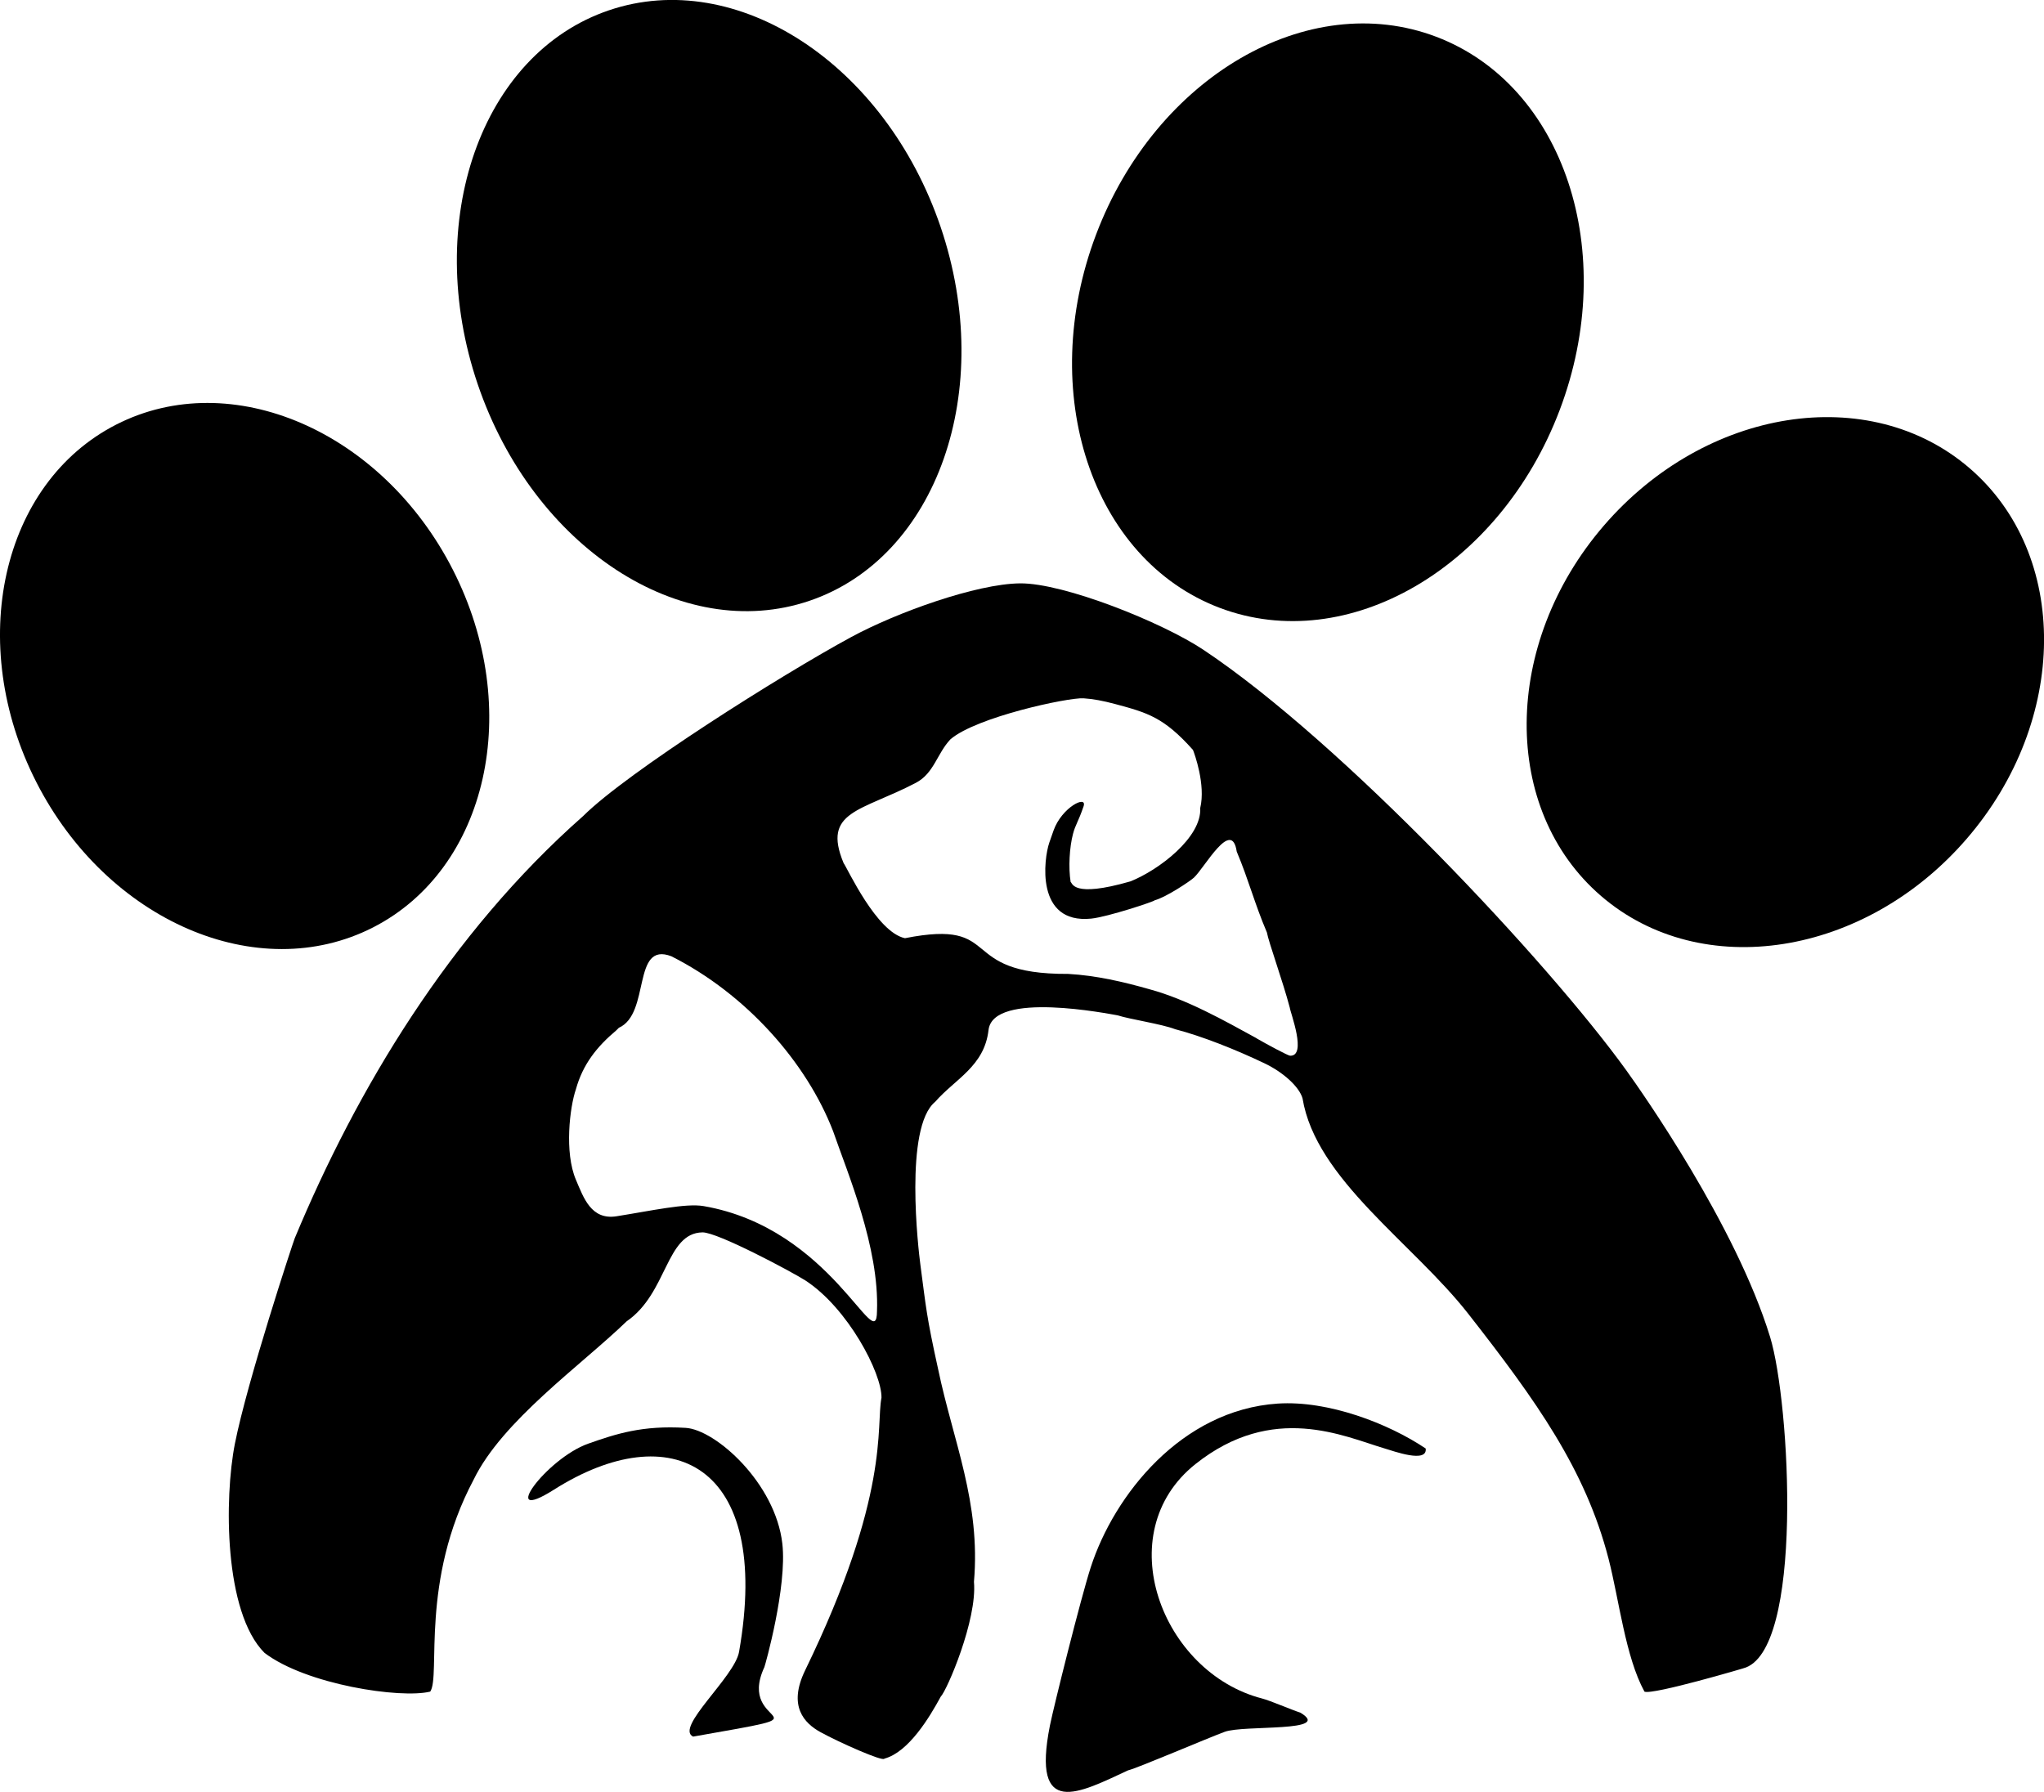
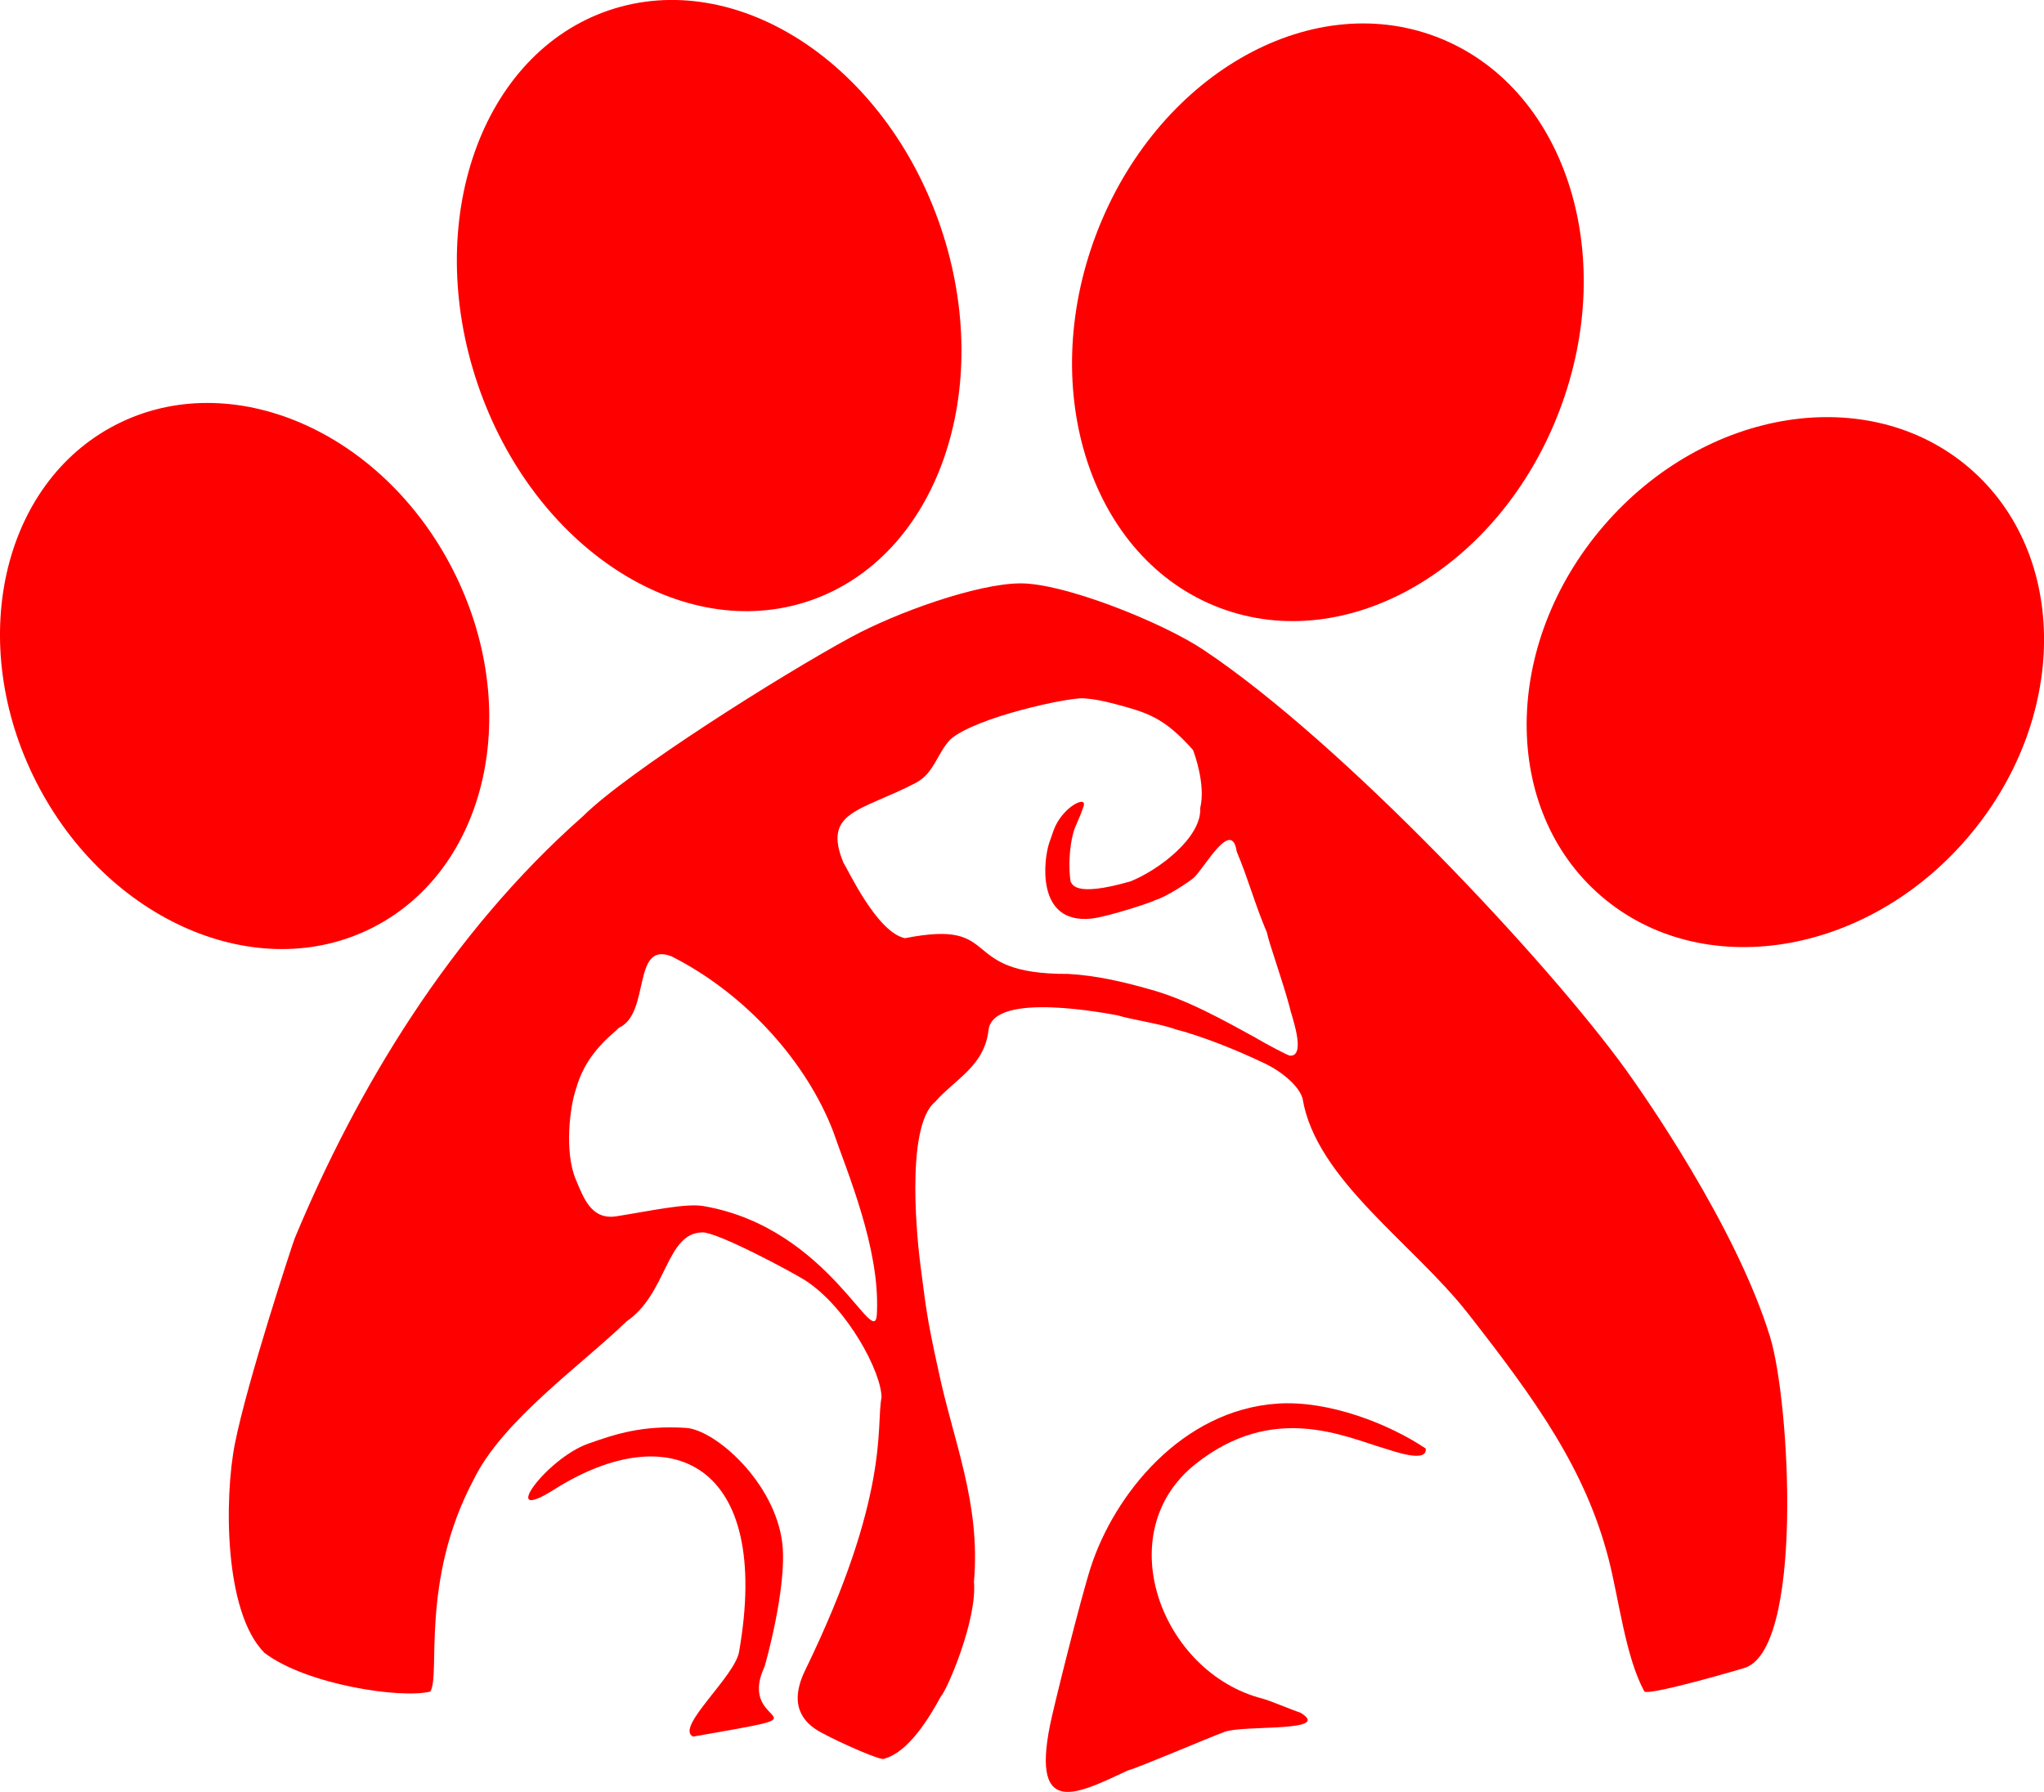
- <svg xmlns="http://www.w3.org/2000/svg" id="a" data-name="Layer 1" viewBox="0 0 473.18 414.87">
+ <svg xmlns="http://www.w3.org/2000/svg" id="a" data-name="Layer 1" viewBox="0 0 473.18 414.87 " fill="red">
  <path d="m409.76,309.5c-7.9-25.75-29.68-56.71-33.3-61.73-18.08-25.06-65.62-75.82-97.86-97.32-9.57-6.38-32.34-15.49-42.46-15.39s-28.6,6.74-39.14,12.46c-16.21,8.79-51.73,31.2-62,41.41-30.88,27.24-52.42,63.28-66.76,97.73-.42,1.02-11.02,33.18-13.86,47.57-2.48,12.55-2.55,39.04,6.85,48.44,9.63,7.35,31.51,10.66,38.37,8.97,2.48-3.71-2.45-25.58,10.06-49.1h0c6.63-13.63,24.84-26.41,35.41-36.63,9.48-6.51,9.05-20.46,17.55-20.59,3.48-.05,20.62,9.1,23.79,11.11,9.86,6.39,17.75,21.49,17.65,27.17-1.31,6.61,2.1,22.41-17.68,63.13-4.02,8.27-.19,12.22,3.53,14.28,4.28,2.36,14.58,6.94,14.82,6.15,5.63-1.51,10.48-9.61,13.06-14.37,1.4-1.39,8.46-17.74,7.68-26.57,1.58-18.38-4.81-32.53-8.28-49.16-2.75-12.44-2.81-14.36-4.12-24.22-.46-3.46-3.81-31.83,3.42-37.75,4.61-5.28,11.39-8.22,12.35-16.61,1.05-9.17,28.1-3.69,29.88-3.41,2.85.92,10.27,2.02,13.32,3.21,6.16,1.59,14.08,4.74,20.69,7.9,4.35,2.07,8.03,5.43,8.8,8.1,3.08,18.76,25.5,33.45,38.37,49.89,15.79,20.18,27.14,36.09,32.47,56.7,2.43,9.4,3.91,22.74,8.32,30.78,1.91.82,23.52-5.57,22.83-5.39,14.15-3.56,10.9-61.59,6.25-76.73Zm-281.3,11.12s.02-.01.02-.02c0,0-.01.01-.02.02Zm95.25,24.21s0,.03,0,.04c0-.01,0-.03,0-.04Zm54.21-167.61s0,.04,0,.06c0-.02,0-.04,0-.06Zm-13.27-32.62h.06s-.02,0-.06,0Zm-42.84,24.75s0,0,0,0q.31-.25,0,0Zm-16.45,14.93c-.23.15-.46.29-.69.44.23-.15.46-.29.69-.44Zm-8.08-36.72l-.09-.02s.09.02.09.02Zm-2.7,43.69s0,0,0,0q-.22.35,0,0Zm8.44,112.32c-.08,10.8-10.4-19.23-40.17-24.34-4.09-.7-12.1,1.09-20.12,2.36-5.88.93-7.63-4.28-9.41-8.46-2.7-6.34-1.42-16.81,0-20.94,1.59-5.73,4.8-9.82,9.36-13.65.2-.2.4-.4.59-.59,7.37-3.28,2.97-20.09,12.16-16.55,17.35,8.76,31.31,24.6,37.44,40.52,3.31,9.59,10.72,26.9,10.15,41.65Zm87.9-63.18c-7.53-4.12-16.14-9-24.75-11.34-6.09-1.74-12.42-3.21-18.88-3.57-26.35.13-14.49-12.86-37.79-8.27-6.58-1.36-13.34-16.23-14.21-17.39-5.03-12.08,4.06-11.95,16.73-18.58,4.2-2.2,4.88-6.75,7.99-10.06,5.92-5.15,27.26-9.73,30.82-9.51,2.22.14,4.57.59,7.3,1.32,7.59,2.03,11.32,3.11,18.04,10.63.33.81,2.98,8.05,1.68,13.45.38,6.79-9.58,14.36-16.14,16.98-13.63,3.94-13.41.28-13.86.16-.54-3.35-.27-8.03.54-11.12.59-2.25,1.21-2.75,2.45-6.4.93-2.74-5.03.17-6.95,5.6-.39,1.11-.49,1.41-.98,2.8-1.26,3.63-3.29,18.88,9.68,17.59,3.87-.39,14.91-4.07,14.7-4.24,2.69-.72,8.27-4.47,9.11-5.26,2.51-2.35,8.73-13.84,9.9-6.02,2.8,6.66,4.09,11.93,6.98,18.71.42,2.31,3.7,11.34,5.3,17.42.13,1.14,4.04,11.27.07,11.13-.49-.02-5.3-2.6-7.74-4.01Zm-34.25-28.5s0,0,0,0t0,0Zm134.08,179.54s.06-.04.08-.06c-.03.02-.06.04-.08.06Z" />
  <path d="m330.03,335.35c-8.6-5.78-22.54-11.17-34.26-10.39-22.24,1.49-37.83,21.12-43.26,37.88-2.31,7.14-8.6,32.37-9.45,36.63-4.34,21.77,6.8,15.63,18.09,10.4,2.2-.52,18.29-7.42,22.37-8.92,4.44-1.64,25.23.16,17.5-4.44-2.01-.64-7-2.8-8.84-3.27-23.27-6-35.54-38.3-15.42-54.29,17.97-14.28,34.38-6.39,43.75-3.61,2.13.63,10,3.51,9.53,0Zm-42.04-2.29s0,0,.01,0c0,0,0,0-.01,0Z" />
  <path d="m181.11,357.39c-1.6-14.03-15.45-26.39-22.37-26.81-10.03-.61-16.06,1.36-22.58,3.66-9.66,3.41-21.11,19-7.91,10.64,26.84-17,50.54-6.33,42.84,37.56-1.02,5.82-14.92,17.56-10.64,19.62,34.17-6.01,9.68-1.39,16.5-16.09.17-.37,5.3-18.56,4.16-28.58Z" />
-   <ellipse cx="307.41" cy="74.61" rx="70.7" ry="57.38" transform="translate(128.72 335.65) rotate(-69.25)" />
+   <ellipse cx="307.41" cy="74.61" rx="70.7" ry="57.38" transform="translate(128.72 335.65) rotate(-69.25)" fill="red" />
  <ellipse cx="164.17" cy="70.75" rx="56.59" ry="72.19" transform="translate(-14.03 56.52) rotate(-18.75)" />
  <ellipse cx="56.63" cy="156.51" rx="54.12" ry="65.36" transform="translate(-64.94 42.83) rotate(-27.03)" />
  <ellipse cx="413.29" cy="157.89" rx="65.36" ry="55.48" transform="translate(23.95 368.02) rotate(-49.26)" />
</svg>
